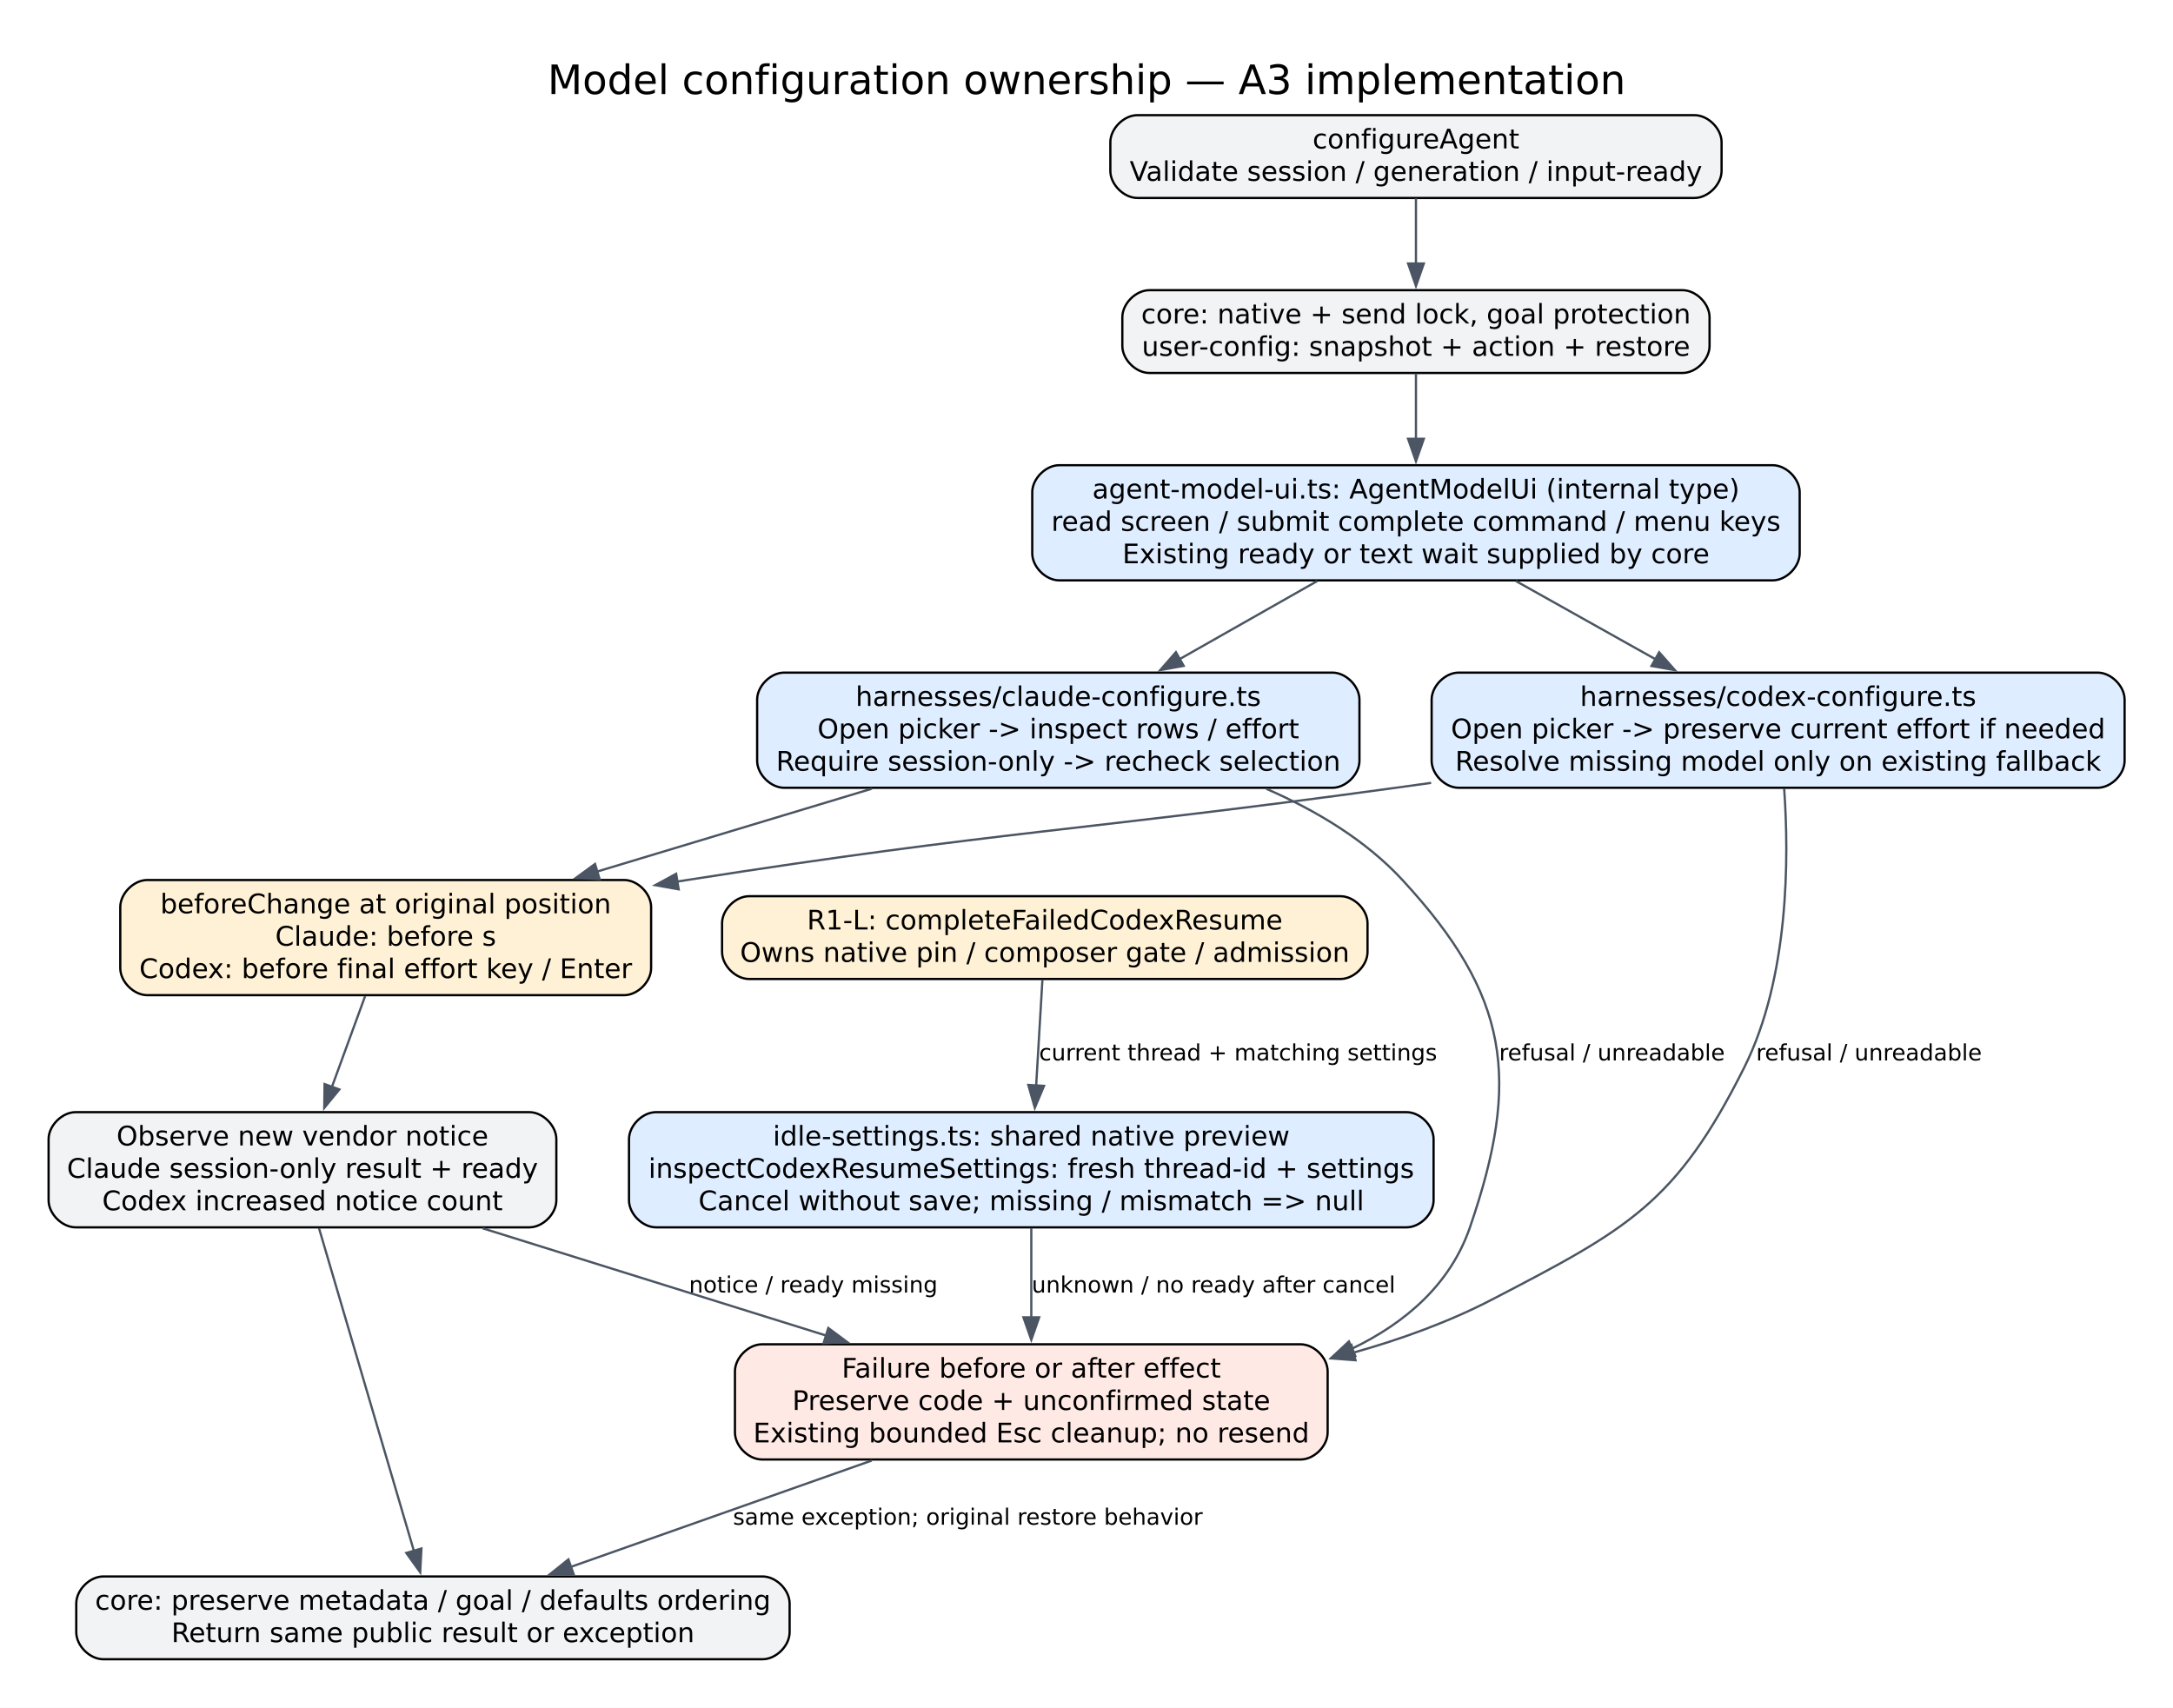
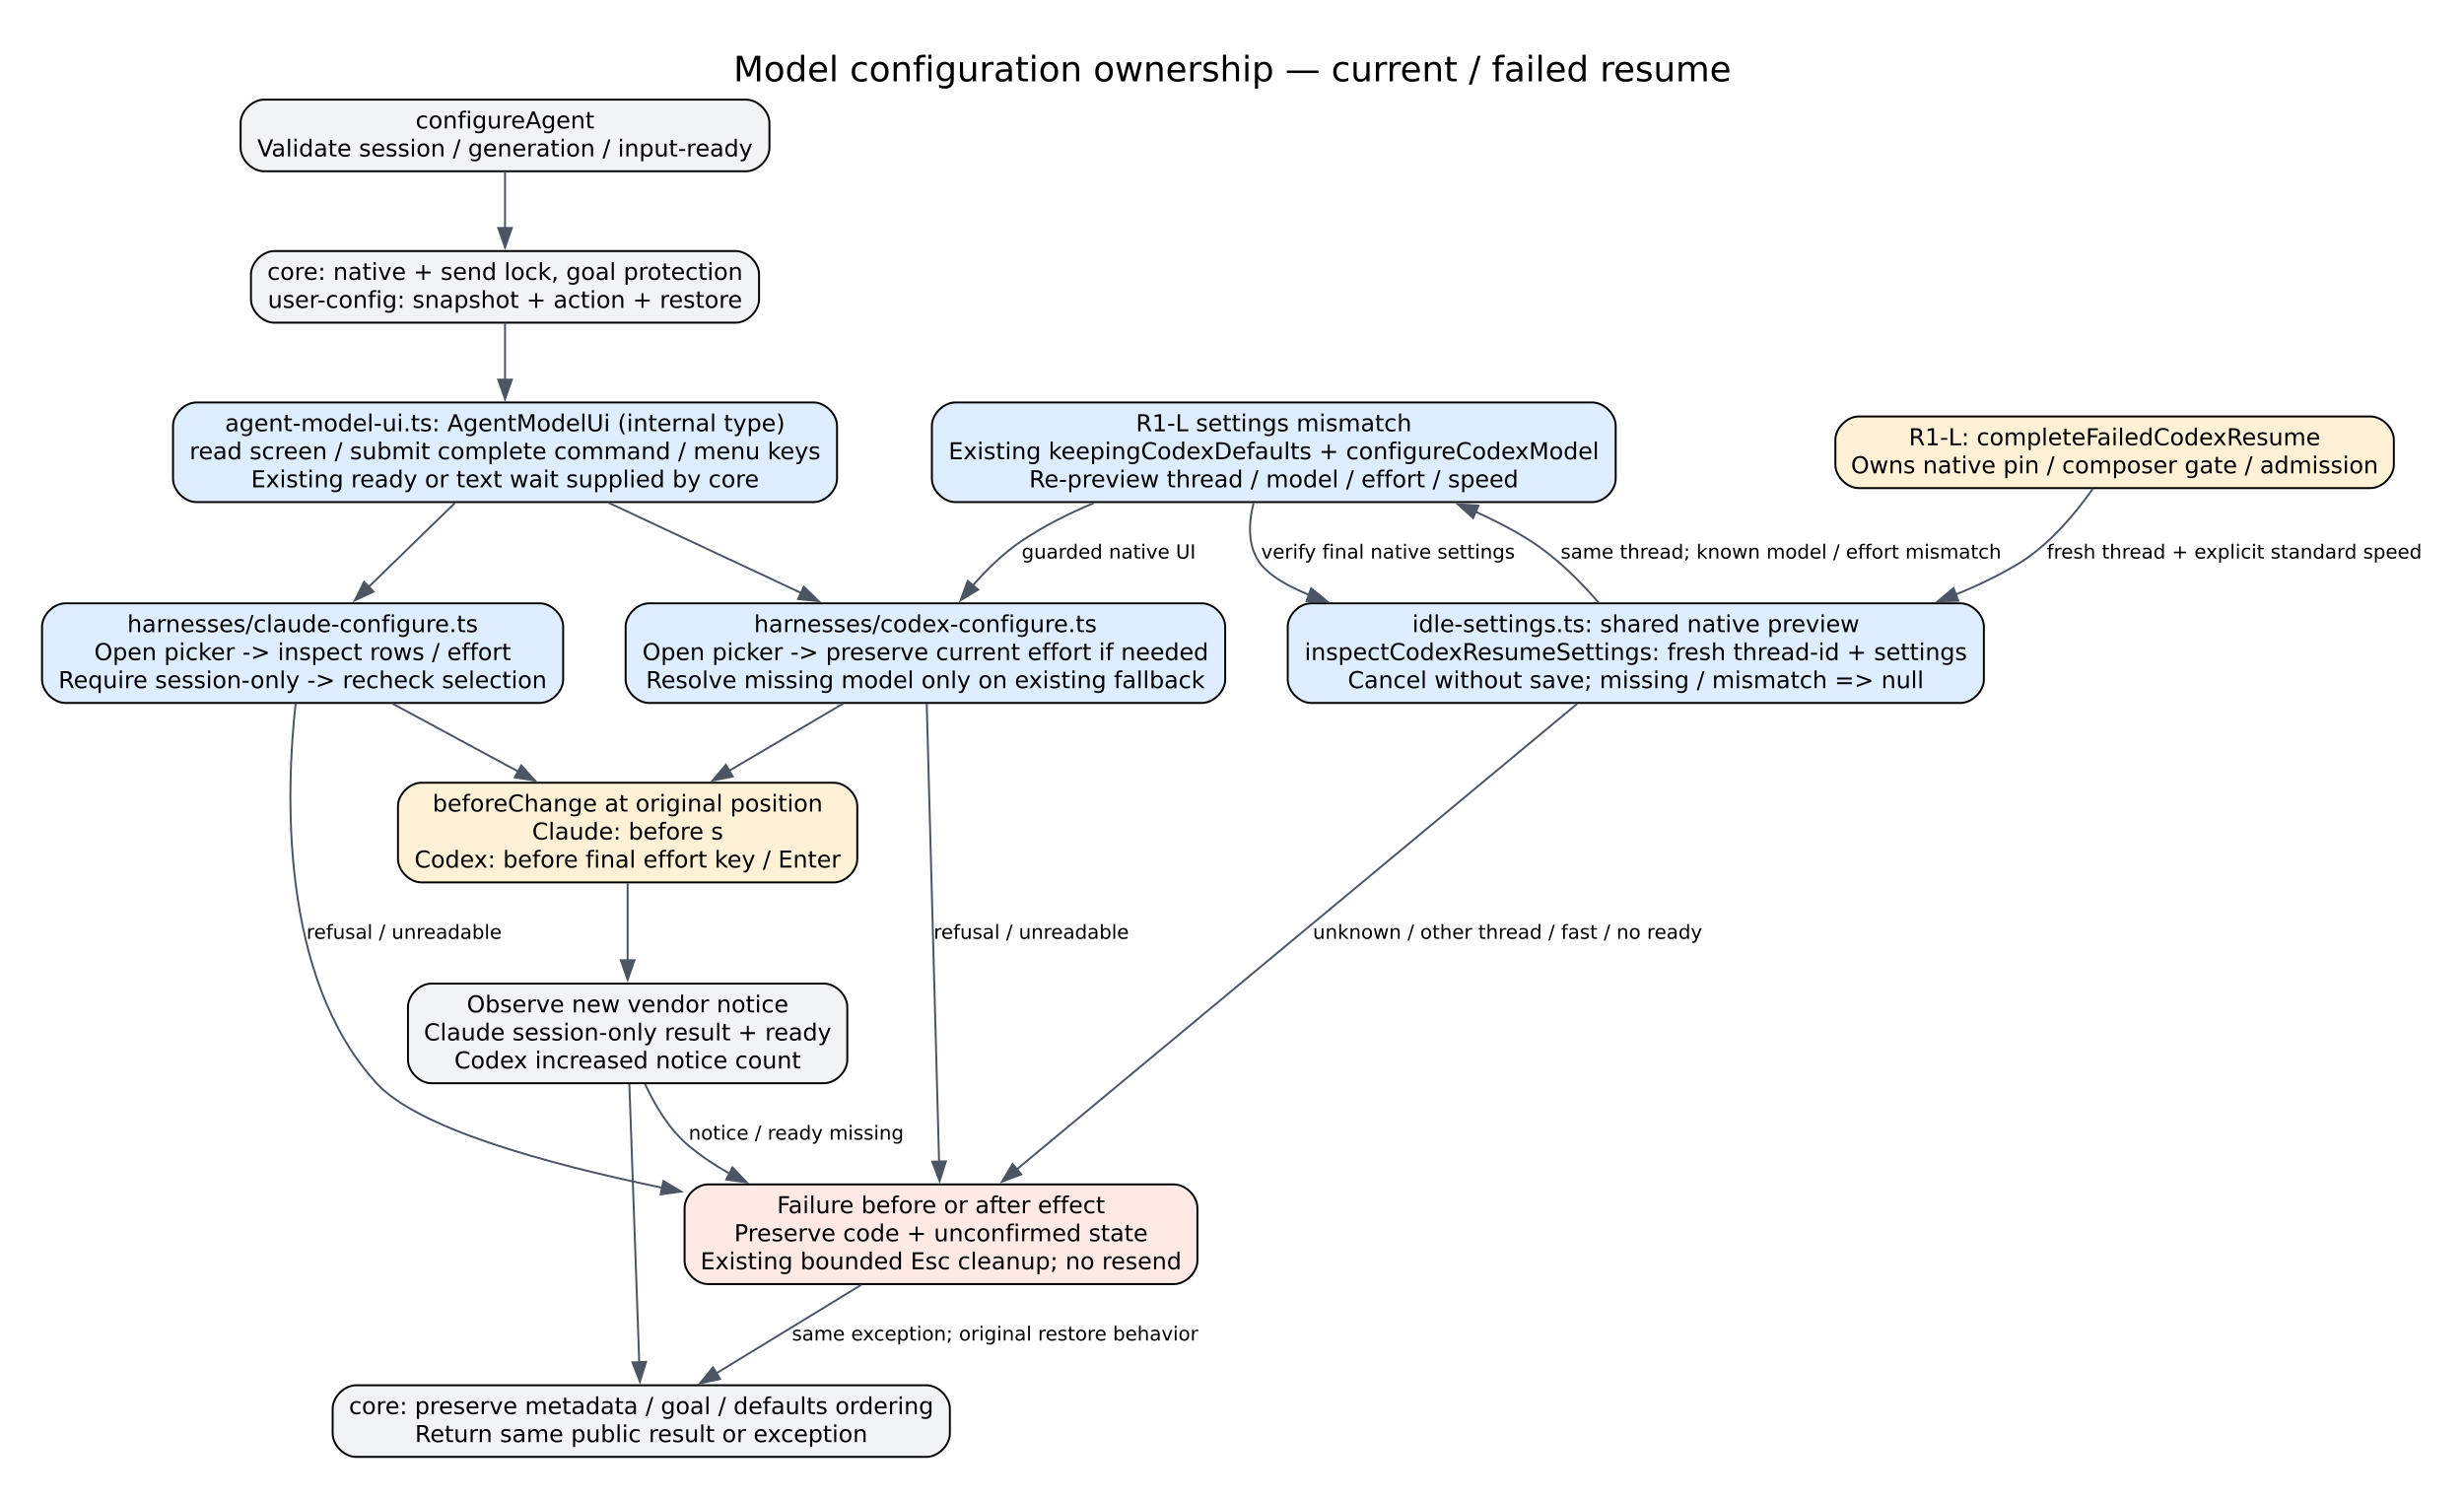
- <svg xmlns="http://www.w3.org/2000/svg" width="966pt" height="759pt" viewBox="0.00 0.00 966.00 759.00">
-   <g id="graph0" class="graph" transform="scale(1 1) rotate(0) translate(21.6 737.6)">
-     <polygon fill="white" stroke="none" points="-21.6,21.6 -21.6,-737.6 944.49,-737.6 944.49,21.6 -21.6,21.6" />
-     <text xml:space="preserve" text-anchor="middle" x="461.44" y="-695.8" font-family="DejaVu Sans" font-size="18.00">Model configuration ownership — A3 implementation</text>
+ <svg xmlns="http://www.w3.org/2000/svg" width="1266pt" height="770pt" viewBox="0.00 0.00 1266.00 770.00">
+   <g id="graph0" class="graph" transform="scale(1 1) rotate(0) translate(21.6 748.6)">
+     <polygon fill="white" stroke="none" points="-21.6,21.6 -21.6,-748.6 1244.75,-748.6 1244.75,21.6 -21.6,21.6" />
+     <text xml:space="preserve" text-anchor="middle" x="611.58" y="-706.8" font-family="DejaVu Sans" font-size="18.00">Model configuration ownership — current / failed resume</text>
    <g id="node1" class="node">
-       <path fill="#f1f3f5" stroke="black" d="M731.72,-686.4C731.72,-686.4 484,-686.4 484,-686.4 478,-686.4 472,-680.4 472,-674.4 472,-674.4 472,-661.6 472,-661.6 472,-655.6 478,-649.6 484,-649.6 484,-649.6 731.72,-649.6 731.72,-649.6 737.72,-649.6 743.72,-655.6 743.72,-661.6 743.72,-661.6 743.72,-674.4 743.72,-674.4 743.72,-680.4 737.72,-686.4 731.72,-686.4" />
-       <text xml:space="preserve" text-anchor="middle" x="607.86" y="-671.6" font-family="DejaVu Sans" font-size="12.00">configureAgent</text>
-       <text xml:space="preserve" text-anchor="middle" x="607.86" y="-657.2" font-family="DejaVu Sans" font-size="12.00">Validate session / generation / input-ready</text>
+       <path fill="#f1f3f5" stroke="black" d="M361.73,-697.4C361.73,-697.4 114.02,-697.4 114.02,-697.4 108.02,-697.4 102.02,-691.4 102.02,-685.4 102.02,-685.4 102.02,-672.6 102.02,-672.6 102.02,-666.6 108.02,-660.6 114.02,-660.6 114.02,-660.6 361.73,-660.6 361.73,-660.6 367.73,-660.6 373.73,-666.6 373.73,-672.6 373.73,-672.6 373.73,-685.4 373.73,-685.4 373.73,-691.4 367.73,-697.4 361.73,-697.4" />
+       <text xml:space="preserve" text-anchor="middle" x="237.88" y="-682.6" font-family="DejaVu Sans" font-size="12.00">configureAgent</text>
+       <text xml:space="preserve" text-anchor="middle" x="237.88" y="-668.2" font-family="DejaVu Sans" font-size="12.00">Validate session / generation / input-ready</text>
    </g>
    <g id="node2" class="node">
-       <path fill="#f1f3f5" stroke="black" d="M726.38,-608.6C726.38,-608.6 489.33,-608.6 489.33,-608.6 483.33,-608.6 477.33,-602.6 477.33,-596.6 477.33,-596.6 477.33,-583.8 477.33,-583.8 477.33,-577.8 483.33,-571.8 489.33,-571.8 489.33,-571.8 726.38,-571.8 726.38,-571.8 732.38,-571.8 738.38,-577.8 738.38,-583.8 738.38,-583.8 738.38,-596.6 738.38,-596.6 738.38,-602.6 732.38,-608.6 726.38,-608.6" />
-       <text xml:space="preserve" text-anchor="middle" x="607.86" y="-593.8" font-family="DejaVu Sans" font-size="12.00">core: native + send lock, goal protection</text>
-       <text xml:space="preserve" text-anchor="middle" x="607.86" y="-579.4" font-family="DejaVu Sans" font-size="12.00">user-config: snapshot + action + restore</text>
+       <path fill="#f1f3f5" stroke="black" d="M356.4,-619.6C356.4,-619.6 119.35,-619.6 119.35,-619.6 113.35,-619.6 107.35,-613.6 107.35,-607.6 107.35,-607.6 107.35,-594.8 107.35,-594.8 107.35,-588.8 113.35,-582.8 119.35,-582.8 119.35,-582.8 356.4,-582.8 356.4,-582.8 362.4,-582.8 368.4,-588.8 368.4,-594.8 368.4,-594.8 368.4,-607.6 368.4,-607.6 368.4,-613.6 362.4,-619.6 356.4,-619.6" />
+       <text xml:space="preserve" text-anchor="middle" x="237.88" y="-604.8" font-family="DejaVu Sans" font-size="12.00">core: native + send lock, goal protection</text>
+       <text xml:space="preserve" text-anchor="middle" x="237.88" y="-590.4" font-family="DejaVu Sans" font-size="12.00">user-config: snapshot + action + restore</text>
+     </g>
+     <g id="edge6" class="edge">
+       <path fill="none" stroke="#4b5563" d="M237.88,-660.42C237.88,-651.78 237.88,-641.13 237.88,-631.32" />
+       <polygon fill="#4b5563" stroke="#4b5563" points="241.38,-631.46 237.88,-621.46 234.38,-631.46 241.38,-631.46" />
+     </g>
+     <g id="node3" class="node">
+       <path fill="#deedff" stroke="black" d="M396.46,-541.8C396.46,-541.8 79.3,-541.8 79.3,-541.8 73.3,-541.8 67.3,-535.8 67.3,-529.8 67.3,-529.8 67.3,-502.6 67.3,-502.6 67.3,-496.6 73.3,-490.6 79.3,-490.6 79.3,-490.6 396.46,-490.6 396.46,-490.6 402.46,-490.6 408.46,-496.6 408.46,-502.6 408.46,-502.6 408.46,-529.8 408.46,-529.8 408.46,-535.8 402.46,-541.8 396.46,-541.8" />
+       <text xml:space="preserve" text-anchor="middle" x="237.88" y="-527" font-family="DejaVu Sans" font-size="12.00">agent-model-ui.ts: AgentModelUi (internal type)</text>
+       <text xml:space="preserve" text-anchor="middle" x="237.88" y="-512.6" font-family="DejaVu Sans" font-size="12.00">read screen / submit complete command / menu keys</text>
+       <text xml:space="preserve" text-anchor="middle" x="237.88" y="-498.2" font-family="DejaVu Sans" font-size="12.00">Existing ready or text wait supplied by core</text>
+     </g>
+     <g id="edge7" class="edge">
+       <path fill="none" stroke="#4b5563" d="M237.88,-582.6C237.88,-574.12 237.88,-563.61 237.88,-553.52" />
+       <polygon fill="#4b5563" stroke="#4b5563" points="241.38,-553.53 237.88,-543.53 234.38,-553.53 241.38,-553.53" />
+     </g>
+     <g id="node4" class="node">
+       <path fill="#deedff" stroke="black" d="M255.75,-438.6C255.75,-438.6 12,-438.6 12,-438.6 6,-438.6 0,-432.6 0,-426.6 0,-426.6 0,-399.4 0,-399.4 0,-393.4 6,-387.4 12,-387.4 12,-387.4 255.75,-387.4 255.75,-387.4 261.75,-387.4 267.75,-393.4 267.75,-399.4 267.75,-399.4 267.75,-426.6 267.75,-426.6 267.75,-432.6 261.75,-438.6 255.75,-438.6" />
+       <text xml:space="preserve" text-anchor="middle" x="133.88" y="-423.8" font-family="DejaVu Sans" font-size="12.00">harnesses/claude-configure.ts</text>
+       <text xml:space="preserve" text-anchor="middle" x="133.88" y="-409.4" font-family="DejaVu Sans" font-size="12.00">Open picker -&gt; inspect rows / effort</text>
+       <text xml:space="preserve" text-anchor="middle" x="133.88" y="-395" font-family="DejaVu Sans" font-size="12.00">Require session-only -&gt; recheck selection</text>
+     </g>
+     <g id="edge8" class="edge">
+       <path fill="none" stroke="#4b5563" d="M212.17,-490.18C198.79,-477.17 182.27,-461.09 167.85,-447.06" />
+       <polygon fill="#4b5563" stroke="#4b5563" points="170.34,-444.6 160.73,-440.13 165.46,-449.62 170.34,-444.6" />
+     </g>
+     <g id="node5" class="node">
+       <path fill="#deedff" stroke="black" d="M595.91,-438.6C595.91,-438.6 311.85,-438.6 311.85,-438.6 305.85,-438.6 299.85,-432.6 299.85,-426.6 299.85,-426.6 299.85,-399.4 299.85,-399.4 299.85,-393.4 305.85,-387.4 311.85,-387.4 311.85,-387.4 595.91,-387.4 595.91,-387.4 601.91,-387.4 607.91,-393.4 607.91,-399.4 607.91,-399.4 607.91,-426.6 607.91,-426.6 607.91,-432.6 601.91,-438.6 595.91,-438.6" />
+       <text xml:space="preserve" text-anchor="middle" x="453.88" y="-423.8" font-family="DejaVu Sans" font-size="12.00">harnesses/codex-configure.ts</text>
+       <text xml:space="preserve" text-anchor="middle" x="453.88" y="-409.4" font-family="DejaVu Sans" font-size="12.00">Open picker -&gt; preserve current effort if needed</text>
+       <text xml:space="preserve" text-anchor="middle" x="453.88" y="-395" font-family="DejaVu Sans" font-size="12.00">Resolve missing model only on existing fallback</text>
+     </g>
+     <g id="edge9" class="edge">
+       <path fill="none" stroke="#4b5563" d="M291.27,-490.18C321.13,-476.2 358.54,-458.67 389.95,-443.95" />
+       <polygon fill="#4b5563" stroke="#4b5563" points="391.41,-447.13 398.98,-439.72 388.44,-440.79 391.41,-447.13" />
+     </g>
+     <g id="node6" class="node">
+       <path fill="#fff1d5" stroke="black" d="M406.87,-346.4C406.87,-346.4 194.88,-346.4 194.88,-346.4 188.88,-346.4 182.88,-340.4 182.88,-334.4 182.88,-334.4 182.88,-307.2 182.88,-307.2 182.88,-301.2 188.88,-295.2 194.88,-295.2 194.88,-295.2 406.87,-295.2 406.87,-295.2 412.87,-295.2 418.87,-301.2 418.87,-307.2 418.87,-307.2 418.87,-334.4 418.87,-334.4 418.87,-340.4 412.87,-346.4 406.87,-346.4" />
+       <text xml:space="preserve" text-anchor="middle" x="300.88" y="-331.6" font-family="DejaVu Sans" font-size="12.00">beforeChange at original position</text>
+       <text xml:space="preserve" text-anchor="middle" x="300.88" y="-317.2" font-family="DejaVu Sans" font-size="12.00">Claude: before s</text>
+       <text xml:space="preserve" text-anchor="middle" x="300.88" y="-302.8" font-family="DejaVu Sans" font-size="12.00">Codex: before final effort key / Enter</text>
+     </g>
+     <g id="edge10" class="edge">
+       <path fill="none" stroke="#4b5563" d="M179.95,-387.11C199.95,-376.31 223.55,-363.56 244.58,-352.21" />
+       <polygon fill="#4b5563" stroke="#4b5563" points="246.2,-355.31 253.33,-347.48 242.87,-349.15 246.2,-355.31" />
+     </g>
+     <g id="node9" class="node">
+       <path fill="#ffe9e4" stroke="black" d="M581.62,-140C581.62,-140 342.14,-140 342.14,-140 336.14,-140 330.14,-134 330.14,-128 330.14,-128 330.14,-100.8 330.14,-100.8 330.14,-94.8 336.14,-88.8 342.14,-88.8 342.14,-88.8 581.62,-88.8 581.62,-88.8 587.62,-88.8 593.62,-94.8 593.62,-100.8 593.62,-100.8 593.62,-128 593.62,-128 593.62,-134 587.62,-140 581.62,-140" />
+       <text xml:space="preserve" text-anchor="middle" x="461.88" y="-125.2" font-family="DejaVu Sans" font-size="12.00">Failure before or after effect</text>
+       <text xml:space="preserve" text-anchor="middle" x="461.88" y="-110.8" font-family="DejaVu Sans" font-size="12.00">Preserve code + unconfirmed state</text>
+       <text xml:space="preserve" text-anchor="middle" x="461.88" y="-96.4" font-family="DejaVu Sans" font-size="12.00">Existing bounded Esc cleanup; no resend</text>
+     </g>
+     <g id="edge14" class="edge">
+       <path fill="none" stroke="#4b5563" d="M130.31,-387.21C125.32,-342.18 121.86,-246.58 171.88,-192 192.7,-169.27 256.29,-151.18 318.63,-138.3" />
+       <polygon fill="#4b5563" stroke="#4b5563" points="319.25,-141.75 328.36,-136.34 317.86,-134.89 319.25,-141.75" />
+       <text xml:space="preserve" text-anchor="middle" x="186.02" y="-266.2" font-family="DejaVu Sans" font-size="10.00">refusal / unreadable</text>
+     </g>
+     <g id="edge11" class="edge">
+       <path fill="none" stroke="#4b5563" d="M411.66,-387.11C393.51,-376.41 372.11,-363.8 352.98,-352.52" />
+       <polygon fill="#4b5563" stroke="#4b5563" points="354.91,-349.59 344.52,-347.53 351.36,-355.62 354.91,-349.59" />
+     </g>
+     <g id="edge15" class="edge">
+       <path fill="none" stroke="#4b5563" d="M454.55,-386.97C455.97,-334.46 459.25,-212.65 460.9,-151.62" />
+       <polygon fill="#4b5563" stroke="#4b5563" points="464.39,-151.86 461.17,-141.77 457.4,-151.68 464.39,-151.86" />
+       <text xml:space="preserve" text-anchor="middle" x="508.27" y="-266.2" font-family="DejaVu Sans" font-size="10.00">refusal / unreadable</text>
+     </g>
+     <g id="node7" class="node">
+       <path fill="#f1f3f5" stroke="black" d="M401.74,-243.2C401.74,-243.2 200.02,-243.2 200.02,-243.2 194.02,-243.2 188.02,-237.2 188.02,-231.2 188.02,-231.2 188.02,-204 188.02,-204 188.02,-198 194.02,-192 200.02,-192 200.02,-192 401.74,-192 401.74,-192 407.74,-192 413.74,-198 413.74,-204 413.74,-204 413.74,-231.2 413.74,-231.2 413.74,-237.2 407.74,-243.2 401.74,-243.2" />
+       <text xml:space="preserve" text-anchor="middle" x="300.88" y="-228.4" font-family="DejaVu Sans" font-size="12.00">Observe new vendor notice</text>
+       <text xml:space="preserve" text-anchor="middle" x="300.88" y="-214" font-family="DejaVu Sans" font-size="12.00">Claude session-only result + ready</text>
+       <text xml:space="preserve" text-anchor="middle" x="300.88" y="-199.6" font-family="DejaVu Sans" font-size="12.00">Codex increased notice count</text>
+     </g>
+     <g id="edge12" class="edge">
+       <path fill="none" stroke="#4b5563" d="M300.88,-294.78C300.88,-282.74 300.88,-268.08 300.88,-254.84" />
+       <polygon fill="#4b5563" stroke="#4b5563" points="304.38,-255.19 300.88,-245.19 297.38,-255.19 304.38,-255.19" />
+     </g>
+     <g id="node8" class="node">
+       <path fill="#f1f3f5" stroke="black" d="M454.44,-36.8C454.44,-36.8 161.32,-36.8 161.32,-36.8 155.32,-36.8 149.32,-30.8 149.32,-24.8 149.32,-24.8 149.32,-12 149.32,-12 149.32,-6 155.32,0 161.32,0 161.32,0 454.44,0 454.44,0 460.44,0 466.44,-6 466.44,-12 466.44,-12 466.44,-24.8 466.44,-24.8 466.44,-30.8 460.44,-36.8 454.44,-36.8" />
+       <text xml:space="preserve" text-anchor="middle" x="307.88" y="-22" font-family="DejaVu Sans" font-size="12.00">core: preserve metadata / goal / defaults ordering</text>
+       <text xml:space="preserve" text-anchor="middle" x="307.88" y="-7.6" font-family="DejaVu Sans" font-size="12.00">Return same public result or exception</text>
+     </g>
+     <g id="edge13" class="edge">
+       <path fill="none" stroke="#4b5563" d="M301.76,-191.62C303.06,-155.15 305.46,-87.45 306.84,-48.69" />
+       <polygon fill="#4b5563" stroke="#4b5563" points="310.33,-48.82 307.19,-38.7 303.34,-48.57 310.33,-48.82" />
+     </g>
+     <g id="edge16" class="edge">
+       <path fill="none" stroke="#4b5563" d="M309.87,-191.56C314.92,-180.57 322.22,-168.3 332.11,-160 338.57,-154.57 345.74,-149.78 353.29,-145.57" />
+       <polygon fill="#4b5563" stroke="#4b5563" points="354.77,-148.74 362.05,-141.05 351.56,-142.52 354.77,-148.74" />
+       <text xml:space="preserve" text-anchor="middle" x="387.49" y="-163" font-family="DejaVu Sans" font-size="10.00">notice / ready missing</text>
+     </g>
+     <g id="edge17" class="edge">
+       <path fill="none" stroke="#4b5563" d="M421.01,-88.46C397.88,-74.34 369.12,-56.78 346.39,-42.91" />
+       <polygon fill="#4b5563" stroke="#4b5563" points="348.38,-40.02 338.02,-37.8 344.74,-46 348.38,-40.02" />
+       <text xml:space="preserve" text-anchor="middle" x="489.67" y="-59.8" font-family="DejaVu Sans" font-size="10.00">same exception; original restore behavior</text>
+     </g>
+     <g id="node10" class="node">
+       <path fill="#deedff" stroke="black" d="M985.71,-438.6C985.71,-438.6 652.04,-438.6 652.04,-438.6 646.04,-438.6 640.04,-432.6 640.04,-426.6 640.04,-426.6 640.04,-399.4 640.04,-399.4 640.04,-393.4 646.04,-387.4 652.04,-387.4 652.04,-387.4 985.71,-387.4 985.71,-387.4 991.71,-387.4 997.71,-393.4 997.71,-399.4 997.71,-399.4 997.71,-426.6 997.71,-426.6 997.71,-432.6 991.71,-438.6 985.71,-438.6" />
+       <text xml:space="preserve" text-anchor="middle" x="818.88" y="-423.8" font-family="DejaVu Sans" font-size="12.00">idle-settings.ts: shared native preview</text>
+       <text xml:space="preserve" text-anchor="middle" x="818.88" y="-409.4" font-family="DejaVu Sans" font-size="12.00">inspectCodexResumeSettings: fresh thread-id + settings</text>
+       <text xml:space="preserve" text-anchor="middle" x="818.88" y="-395" font-family="DejaVu Sans" font-size="12.00">Cancel without save; missing / mismatch =&gt; null</text>
+     </g>
+     <g id="edge5" class="edge">
+       <path fill="none" stroke="#4b5563" d="M788.75,-386.97C724.18,-333.33 572.55,-207.35 500.81,-147.74" />
+       <polygon fill="#4b5563" stroke="#4b5563" points="503.14,-145.14 493.22,-141.44 498.67,-150.52 503.14,-145.14" />
+       <text xml:space="preserve" text-anchor="middle" x="752.98" y="-266.2" font-family="DejaVu Sans" font-size="10.00">unknown / other thread / fast / no ready</text>
+     </g>
+     <g id="node12" class="node">
+       <path fill="#deedff" stroke="black" d="M796.54,-541.8C796.54,-541.8 469.21,-541.8 469.21,-541.8 463.21,-541.8 457.21,-535.8 457.21,-529.8 457.21,-529.8 457.21,-502.6 457.21,-502.6 457.21,-496.6 463.21,-490.6 469.21,-490.6 469.21,-490.6 796.54,-490.6 796.54,-490.6 802.54,-490.6 808.54,-496.6 808.54,-502.6 808.54,-502.6 808.54,-529.8 808.54,-529.8 808.54,-535.8 802.54,-541.8 796.54,-541.8" />
+       <text xml:space="preserve" text-anchor="middle" x="632.88" y="-527" font-family="DejaVu Sans" font-size="12.00">R1-L settings mismatch</text>
+       <text xml:space="preserve" text-anchor="middle" x="632.88" y="-512.6" font-family="DejaVu Sans" font-size="12.00">Existing keepingCodexDefaults + configureCodexModel</text>
+       <text xml:space="preserve" text-anchor="middle" x="632.88" y="-498.2" font-family="DejaVu Sans" font-size="12.00">Re-preview thread / model / effort / speed</text>
+     </g>
+     <g id="edge2" class="edge">
+       <path fill="none" stroke="#4b5563" d="M799.76,-438.96C790.28,-449.93 778.05,-462.21 764.88,-470.6 756.02,-476.24 746.37,-481.26 736.45,-485.69" />
+       <polygon fill="#4b5563" stroke="#4b5563" points="735.28,-482.39 727.43,-489.51 738.01,-488.83 735.28,-482.39" />
+       <text xml:space="preserve" text-anchor="middle" x="893.46" y="-461.6" font-family="DejaVu Sans" font-size="10.00">same thread; known model / effort mismatch</text>
+     </g>
+     <g id="node11" class="node">
+       <path fill="#fff1d5" stroke="black" d="M1196.35,-534.6C1196.35,-534.6 933.41,-534.6 933.41,-534.6 927.41,-534.6 921.41,-528.6 921.41,-522.6 921.41,-522.6 921.41,-509.8 921.41,-509.8 921.41,-503.8 927.41,-497.8 933.41,-497.8 933.41,-497.8 1196.35,-497.8 1196.35,-497.8 1202.35,-497.8 1208.35,-503.8 1208.35,-509.8 1208.35,-509.8 1208.35,-522.6 1208.35,-522.6 1208.35,-528.6 1202.35,-534.6 1196.35,-534.6" />
+       <text xml:space="preserve" text-anchor="middle" x="1064.88" y="-519.8" font-family="DejaVu Sans" font-size="12.00">R1-L: completeFailedCodexResume</text>
+       <text xml:space="preserve" text-anchor="middle" x="1064.88" y="-505.4" font-family="DejaVu Sans" font-size="12.00">Owns native pin / composer gate / admission</text>
+     </g>
+     <g id="edge1" class="edge">
+       <path fill="none" stroke="#4b5563" d="M1053.68,-497.44C1044.71,-484.71 1031,-468.17 1014.88,-458.6 1004.93,-452.7 994.27,-447.57 983.25,-443.13" />
+       <polygon fill="#4b5563" stroke="#4b5563" points="984.59,-439.89 974,-439.61 982.1,-446.44 984.59,-439.89" />
+       <text xml:space="preserve" text-anchor="middle" x="1126.39" y="-461.6" font-family="DejaVu Sans" font-size="10.00">fresh thread + explicit standard speed</text>
    </g>
    <g id="edge3" class="edge">
-       <path fill="none" stroke="#4b5563" d="M607.86,-649.42C607.86,-640.78 607.86,-630.13 607.86,-620.32" />
-       <polygon fill="#4b5563" stroke="#4b5563" points="611.36,-620.46 607.86,-610.46 604.36,-620.46 611.36,-620.46" />
-     </g>
-     <g id="node3" class="node">
-       <path fill="#deedff" stroke="black" d="M766.44,-530.8C766.44,-530.8 449.28,-530.8 449.28,-530.8 443.28,-530.8 437.28,-524.8 437.28,-518.8 437.28,-518.8 437.28,-491.6 437.28,-491.6 437.28,-485.6 443.28,-479.6 449.28,-479.6 449.28,-479.6 766.44,-479.6 766.44,-479.6 772.44,-479.6 778.44,-485.6 778.44,-491.6 778.44,-491.6 778.44,-518.8 778.44,-518.8 778.44,-524.8 772.44,-530.8 766.44,-530.8" />
-       <text xml:space="preserve" text-anchor="middle" x="607.86" y="-516" font-family="DejaVu Sans" font-size="12.00">agent-model-ui.ts: AgentModelUi (internal type)</text>
-       <text xml:space="preserve" text-anchor="middle" x="607.86" y="-501.6" font-family="DejaVu Sans" font-size="12.00">read screen / submit complete command / menu keys</text>
-       <text xml:space="preserve" text-anchor="middle" x="607.86" y="-487.2" font-family="DejaVu Sans" font-size="12.00">Existing ready or text wait supplied by core</text>
+       <path fill="none" stroke="#4b5563" d="M540.4,-490.12C527.39,-484.7 514.6,-478.24 503.24,-470.6 494.01,-464.39 485.45,-456.02 478.13,-447.64" />
+       <polygon fill="#4b5563" stroke="#4b5563" points="481.01,-445.63 471.95,-440.14 475.62,-450.08 481.01,-445.63" />
+       <text xml:space="preserve" text-anchor="middle" x="548.06" y="-461.6" font-family="DejaVu Sans" font-size="10.00">guarded native UI</text>
    </g>
    <g id="edge4" class="edge">
-       <path fill="none" stroke="#4b5563" d="M607.86,-571.6C607.86,-563.12 607.86,-552.61 607.86,-542.52" />
-       <polygon fill="#4b5563" stroke="#4b5563" points="611.36,-542.53 607.86,-532.53 604.36,-542.53 611.36,-542.53" />
-     </g>
-     <g id="node4" class="node">
-       <path fill="#deedff" stroke="black" d="M570.74,-438.6C570.74,-438.6 326.98,-438.6 326.98,-438.6 320.98,-438.6 314.98,-432.6 314.98,-426.6 314.98,-426.6 314.98,-399.4 314.98,-399.4 314.98,-393.4 320.98,-387.4 326.98,-387.4 326.98,-387.4 570.74,-387.4 570.74,-387.4 576.74,-387.4 582.74,-393.4 582.74,-399.4 582.74,-399.4 582.74,-426.6 582.74,-426.6 582.74,-432.6 576.74,-438.6 570.74,-438.6" />
-       <text xml:space="preserve" text-anchor="middle" x="448.86" y="-423.8" font-family="DejaVu Sans" font-size="12.00">harnesses/claude-configure.ts</text>
-       <text xml:space="preserve" text-anchor="middle" x="448.86" y="-409.4" font-family="DejaVu Sans" font-size="12.00">Open picker -&gt; inspect rows / effort</text>
-       <text xml:space="preserve" text-anchor="middle" x="448.86" y="-395" font-family="DejaVu Sans" font-size="12.00">Require session-only -&gt; recheck selection</text>
-     </g>
-     <g id="edge5" class="edge">
-       <path fill="none" stroke="#4b5563" d="M563.99,-479.31C545.04,-468.56 522.68,-455.88 502.74,-444.56" />
-       <polygon fill="#4b5563" stroke="#4b5563" points="504.6,-441.6 494.18,-439.71 501.15,-447.69 504.6,-441.6" />
-     </g>
-     <g id="node5" class="node">
-       <path fill="#deedff" stroke="black" d="M910.89,-438.6C910.89,-438.6 626.83,-438.6 626.83,-438.6 620.83,-438.6 614.83,-432.6 614.83,-426.6 614.83,-426.6 614.83,-399.4 614.83,-399.4 614.83,-393.4 620.83,-387.4 626.83,-387.4 626.83,-387.4 910.89,-387.4 910.89,-387.4 916.89,-387.4 922.89,-393.4 922.89,-399.4 922.89,-399.4 922.89,-426.6 922.89,-426.6 922.89,-432.6 916.89,-438.6 910.89,-438.6" />
-       <text xml:space="preserve" text-anchor="middle" x="768.86" y="-423.8" font-family="DejaVu Sans" font-size="12.00">harnesses/codex-configure.ts</text>
-       <text xml:space="preserve" text-anchor="middle" x="768.86" y="-409.4" font-family="DejaVu Sans" font-size="12.00">Open picker -&gt; preserve current effort if needed</text>
-       <text xml:space="preserve" text-anchor="middle" x="768.86" y="-395" font-family="DejaVu Sans" font-size="12.00">Resolve missing model only on existing fallback</text>
-     </g>
-     <g id="edge6" class="edge">
-       <path fill="none" stroke="#4b5563" d="M652.28,-479.31C671.47,-468.56 694.11,-455.88 714.3,-444.56" />
-       <polygon fill="#4b5563" stroke="#4b5563" points="715.97,-447.64 722.98,-439.7 712.55,-441.54 715.97,-447.64" />
-     </g>
-     <g id="node6" class="node">
-       <path fill="#fff1d5" stroke="black" d="M255.85,-346.4C255.85,-346.4 43.87,-346.4 43.87,-346.4 37.87,-346.4 31.87,-340.4 31.87,-334.4 31.87,-334.4 31.87,-307.2 31.87,-307.2 31.87,-301.2 37.87,-295.2 43.87,-295.2 43.87,-295.2 255.85,-295.2 255.85,-295.2 261.85,-295.2 267.85,-301.2 267.85,-307.2 267.85,-307.2 267.85,-334.4 267.85,-334.4 267.85,-340.4 261.85,-346.4 255.85,-346.4" />
-       <text xml:space="preserve" text-anchor="middle" x="149.86" y="-331.6" font-family="DejaVu Sans" font-size="12.00">beforeChange at original position</text>
-       <text xml:space="preserve" text-anchor="middle" x="149.86" y="-317.2" font-family="DejaVu Sans" font-size="12.00">Claude: before s</text>
-       <text xml:space="preserve" text-anchor="middle" x="149.86" y="-302.8" font-family="DejaVu Sans" font-size="12.00">Codex: before final effort key / Enter</text>
-     </g>
-     <g id="edge7" class="edge">
-       <path fill="none" stroke="#4b5563" d="M365.97,-386.99C328.05,-375.56 282.96,-361.95 243.79,-350.14" />
-       <polygon fill="#4b5563" stroke="#4b5563" points="244.95,-346.83 234.36,-347.29 242.92,-353.53 244.95,-346.83" />
-     </g>
-     <g id="node9" class="node">
-       <path fill="#ffe9e4" stroke="black" d="M556.6,-140C556.6,-140 317.12,-140 317.12,-140 311.12,-140 305.12,-134 305.12,-128 305.12,-128 305.12,-100.8 305.12,-100.8 305.12,-94.8 311.12,-88.8 317.12,-88.8 317.12,-88.8 556.6,-88.8 556.6,-88.8 562.6,-88.8 568.6,-94.8 568.6,-100.8 568.6,-100.8 568.6,-128 568.6,-128 568.6,-134 562.6,-140 556.6,-140" />
-       <text xml:space="preserve" text-anchor="middle" x="436.86" y="-125.2" font-family="DejaVu Sans" font-size="12.00">Failure before or after effect</text>
-       <text xml:space="preserve" text-anchor="middle" x="436.86" y="-110.8" font-family="DejaVu Sans" font-size="12.00">Preserve code + unconfirmed state</text>
-       <text xml:space="preserve" text-anchor="middle" x="436.86" y="-96.4" font-family="DejaVu Sans" font-size="12.00">Existing bounded Esc cleanup; no resend</text>
-     </g>
-     <g id="edge11" class="edge">
-       <path fill="none" stroke="#4b5563" d="M541.35,-386.94C563.52,-377.28 585.49,-364.13 601.86,-346.4 649.28,-295.03 654.62,-258.1 631.86,-192 623.13,-166.65 603.26,-149.54 579.38,-138.04" />
-       <polygon fill="#4b5563" stroke="#4b5563" points="580.88,-134.87 570.32,-134.06 578.06,-141.28 580.88,-134.87" />
-       <text xml:space="preserve" text-anchor="middle" x="694.99" y="-266.2" font-family="DejaVu Sans" font-size="10.00">refusal / unreadable</text>
-     </g>
-     <g id="edge8" class="edge">
-       <path fill="none" stroke="#4b5563" d="M614.6,-389.58C609.29,-388.84 604.03,-388.11 598.86,-387.4 458.99,-368.18 423.34,-368.26 283.86,-346.4 282.41,-346.17 280.96,-345.94 279.5,-345.71" />
-       <polygon fill="#4b5563" stroke="#4b5563" points="280.1,-342.26 269.67,-344.11 278.98,-349.17 280.1,-342.26" />
-     </g>
-     <g id="edge12" class="edge">
-       <path fill="none" stroke="#4b5563" d="M771.54,-387.09C773.73,-356.28 773.76,-303.03 753.86,-263.2 723.61,-202.65 701.92,-191.22 641.86,-160 622.65,-150.01 601.3,-142.26 579.85,-136.24" />
-       <polygon fill="#4b5563" stroke="#4b5563" points="581,-132.92 570.44,-133.72 579.19,-139.69 581,-132.92" />
-       <text xml:space="preserve" text-anchor="middle" x="809.25" y="-266.2" font-family="DejaVu Sans" font-size="10.00">refusal / unreadable</text>
-     </g>
-     <g id="node7" class="node">
-       <path fill="#f1f3f5" stroke="black" d="M213.72,-243.2C213.72,-243.2 12,-243.2 12,-243.2 6,-243.2 0,-237.2 0,-231.2 0,-231.2 0,-204 0,-204 0,-198 6,-192 12,-192 12,-192 213.72,-192 213.72,-192 219.72,-192 225.72,-198 225.72,-204 225.72,-204 225.72,-231.2 225.72,-231.2 225.72,-237.2 219.72,-243.2 213.72,-243.2" />
-       <text xml:space="preserve" text-anchor="middle" x="112.86" y="-228.4" font-family="DejaVu Sans" font-size="12.00">Observe new vendor notice</text>
-       <text xml:space="preserve" text-anchor="middle" x="112.86" y="-214" font-family="DejaVu Sans" font-size="12.00">Claude session-only result + ready</text>
-       <text xml:space="preserve" text-anchor="middle" x="112.86" y="-199.6" font-family="DejaVu Sans" font-size="12.00">Codex increased notice count</text>
-     </g>
-     <g id="edge9" class="edge">
-       <path fill="none" stroke="#4b5563" d="M140.71,-294.78C136.27,-282.62 130.84,-267.78 125.96,-254.44" />
-       <polygon fill="#4b5563" stroke="#4b5563" points="129.27,-253.29 122.55,-245.1 122.69,-255.69 129.27,-253.29" />
-     </g>
-     <g id="node8" class="node">
-       <path fill="#f1f3f5" stroke="black" d="M317.42,-36.8C317.42,-36.8 24.3,-36.8 24.3,-36.8 18.3,-36.8 12.3,-30.8 12.3,-24.8 12.3,-24.8 12.3,-12 12.3,-12 12.3,-6 18.3,0 24.3,0 24.3,0 317.42,0 317.42,0 323.42,0 329.42,-6 329.42,-12 329.42,-12 329.42,-24.8 329.42,-24.8 329.42,-30.8 323.42,-36.8 317.42,-36.8" />
-       <text xml:space="preserve" text-anchor="middle" x="170.86" y="-22" font-family="DejaVu Sans" font-size="12.00">core: preserve metadata / goal / defaults ordering</text>
-       <text xml:space="preserve" text-anchor="middle" x="170.86" y="-7.6" font-family="DejaVu Sans" font-size="12.00">Return same public result or exception</text>
-     </g>
-     <g id="edge10" class="edge">
-       <path fill="none" stroke="#4b5563" d="M120.21,-191.62C130.98,-154.99 151.02,-86.87 162.39,-48.18" />
-       <polygon fill="#4b5563" stroke="#4b5563" points="165.74,-49.22 165.2,-38.64 159.02,-47.25 165.74,-49.22" />
-     </g>
-     <g id="edge13" class="edge">
-       <path fill="none" stroke="#4b5563" d="M192.95,-191.58C239.29,-177.11 297.77,-158.84 345.85,-143.83" />
-       <polygon fill="#4b5563" stroke="#4b5563" points="346.62,-147.25 355.12,-140.93 344.53,-140.57 346.62,-147.25" />
-       <text xml:space="preserve" text-anchor="middle" x="339.96" y="-163" font-family="DejaVu Sans" font-size="10.00">notice / ready missing</text>
-     </g>
-     <g id="edge14" class="edge">
-       <path fill="none" stroke="#4b5563" d="M365.93,-88.33C324.2,-73.59 271.96,-55.13 232.05,-41.02" />
-       <polygon fill="#4b5563" stroke="#4b5563" points="233.42,-37.79 222.82,-37.76 231.09,-44.39 233.42,-37.79" />
-       <text xml:space="preserve" text-anchor="middle" x="408.65" y="-59.8" font-family="DejaVu Sans" font-size="10.00">same exception; original restore behavior</text>
-     </g>
-     <g id="node10" class="node">
-       <path fill="#deedff" stroke="black" d="M603.7,-243.2C603.7,-243.2 270.02,-243.2 270.02,-243.2 264.02,-243.2 258.02,-237.2 258.02,-231.2 258.02,-231.2 258.02,-204 258.02,-204 258.02,-198 264.02,-192 270.02,-192 270.02,-192 603.7,-192 603.7,-192 609.7,-192 615.7,-198 615.7,-204 615.7,-204 615.7,-231.2 615.7,-231.2 615.7,-237.2 609.7,-243.2 603.7,-243.2" />
-       <text xml:space="preserve" text-anchor="middle" x="436.86" y="-228.4" font-family="DejaVu Sans" font-size="12.00">idle-settings.ts: shared native preview</text>
-       <text xml:space="preserve" text-anchor="middle" x="436.86" y="-214" font-family="DejaVu Sans" font-size="12.00">inspectCodexResumeSettings: fresh thread-id + settings</text>
-       <text xml:space="preserve" text-anchor="middle" x="436.86" y="-199.6" font-family="DejaVu Sans" font-size="12.00">Cancel without save; missing / mismatch =&gt; null</text>
-     </g>
-     <g id="edge2" class="edge">
-       <path fill="none" stroke="#4b5563" d="M436.86,-191.58C436.86,-179.54 436.86,-164.88 436.86,-151.64" />
-       <polygon fill="#4b5563" stroke="#4b5563" points="440.36,-151.99 436.86,-141.99 433.36,-151.99 440.36,-151.99" />
-       <text xml:space="preserve" text-anchor="middle" x="517.88" y="-163" font-family="DejaVu Sans" font-size="10.00">unknown / no ready after cancel</text>
-     </g>
-     <g id="node11" class="node">
-       <path fill="#fff1d5" stroke="black" d="M574.33,-339.2C574.33,-339.2 311.39,-339.2 311.39,-339.2 305.39,-339.2 299.39,-333.2 299.39,-327.2 299.39,-327.2 299.39,-314.4 299.39,-314.4 299.39,-308.4 305.39,-302.4 311.39,-302.4 311.39,-302.4 574.33,-302.4 574.33,-302.4 580.33,-302.4 586.33,-308.4 586.33,-314.4 586.33,-314.4 586.33,-327.2 586.33,-327.2 586.33,-333.2 580.33,-339.2 574.33,-339.2" />
-       <text xml:space="preserve" text-anchor="middle" x="442.86" y="-324.4" font-family="DejaVu Sans" font-size="12.00">R1-L: completeFailedCodexResume</text>
-       <text xml:space="preserve" text-anchor="middle" x="442.86" y="-310" font-family="DejaVu Sans" font-size="12.00">Owns native pin / composer gate / admission</text>
-     </g>
-     <g id="edge1" class="edge">
-       <path fill="none" stroke="#4b5563" d="M441.81,-302.17C441.04,-289.14 439.96,-270.94 439.01,-254.85" />
-       <polygon fill="#4b5563" stroke="#4b5563" points="442.52,-254.89 438.43,-245.12 435.53,-255.31 442.52,-254.89" />
-       <text xml:space="preserve" text-anchor="middle" x="528.8" y="-266.2" font-family="DejaVu Sans" font-size="10.00">current thread + matching settings</text>
+       <path fill="none" stroke="#4b5563" d="M622.49,-490.14C619.8,-479.4 619.33,-467.35 626.29,-458.6 630.99,-452.68 639.79,-447.47 651.13,-442.91" />
+       <polygon fill="#4b5563" stroke="#4b5563" points="652.08,-446.29 660.29,-439.59 649.69,-439.71 652.08,-446.29" />
+       <text xml:space="preserve" text-anchor="middle" x="691.58" y="-461.6" font-family="DejaVu Sans" font-size="10.00">verify final native settings</text>
    </g>
  </g>
</svg>
